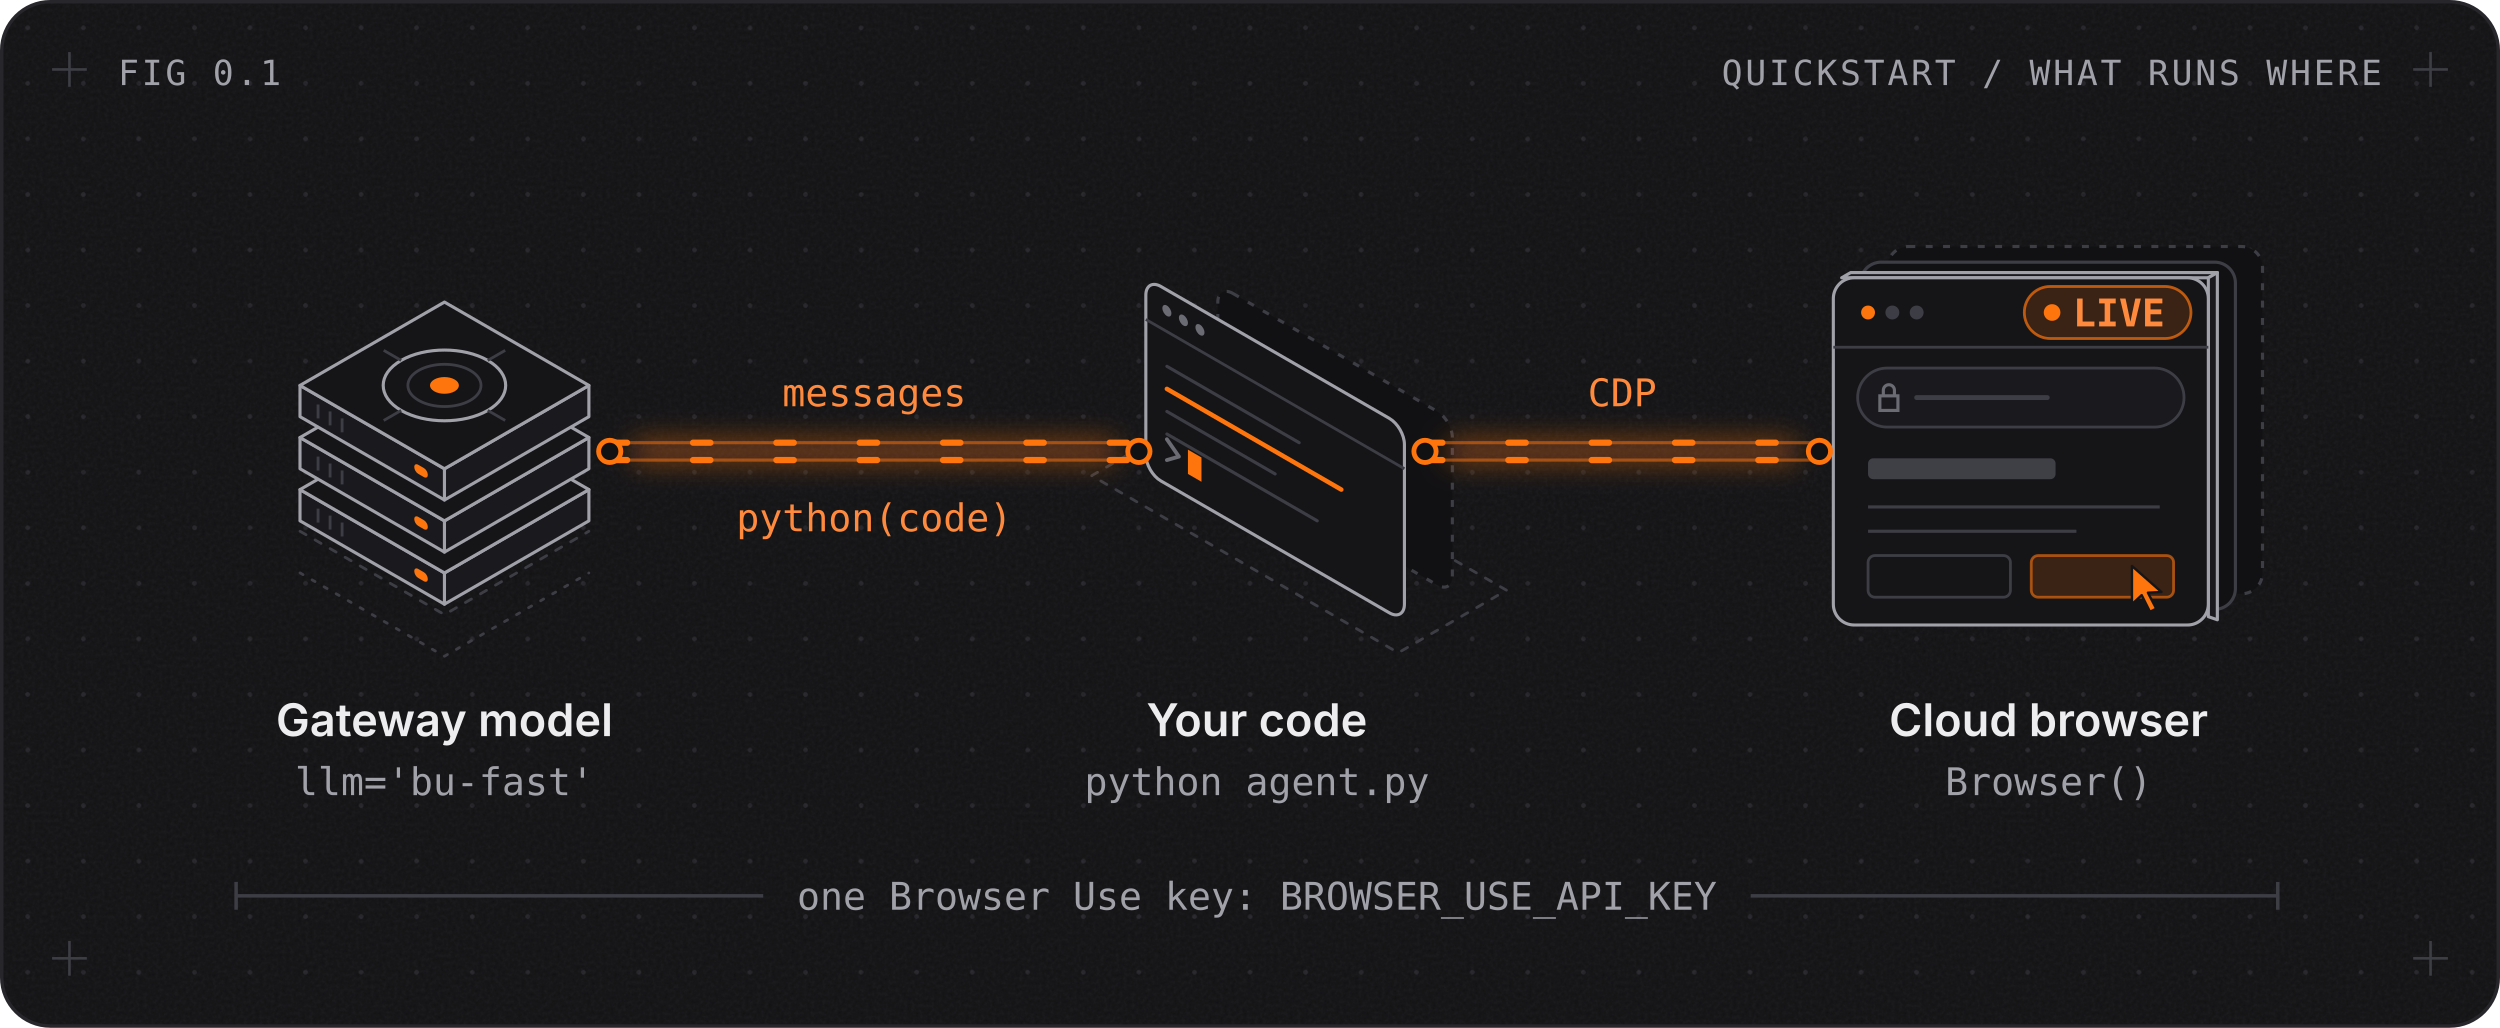
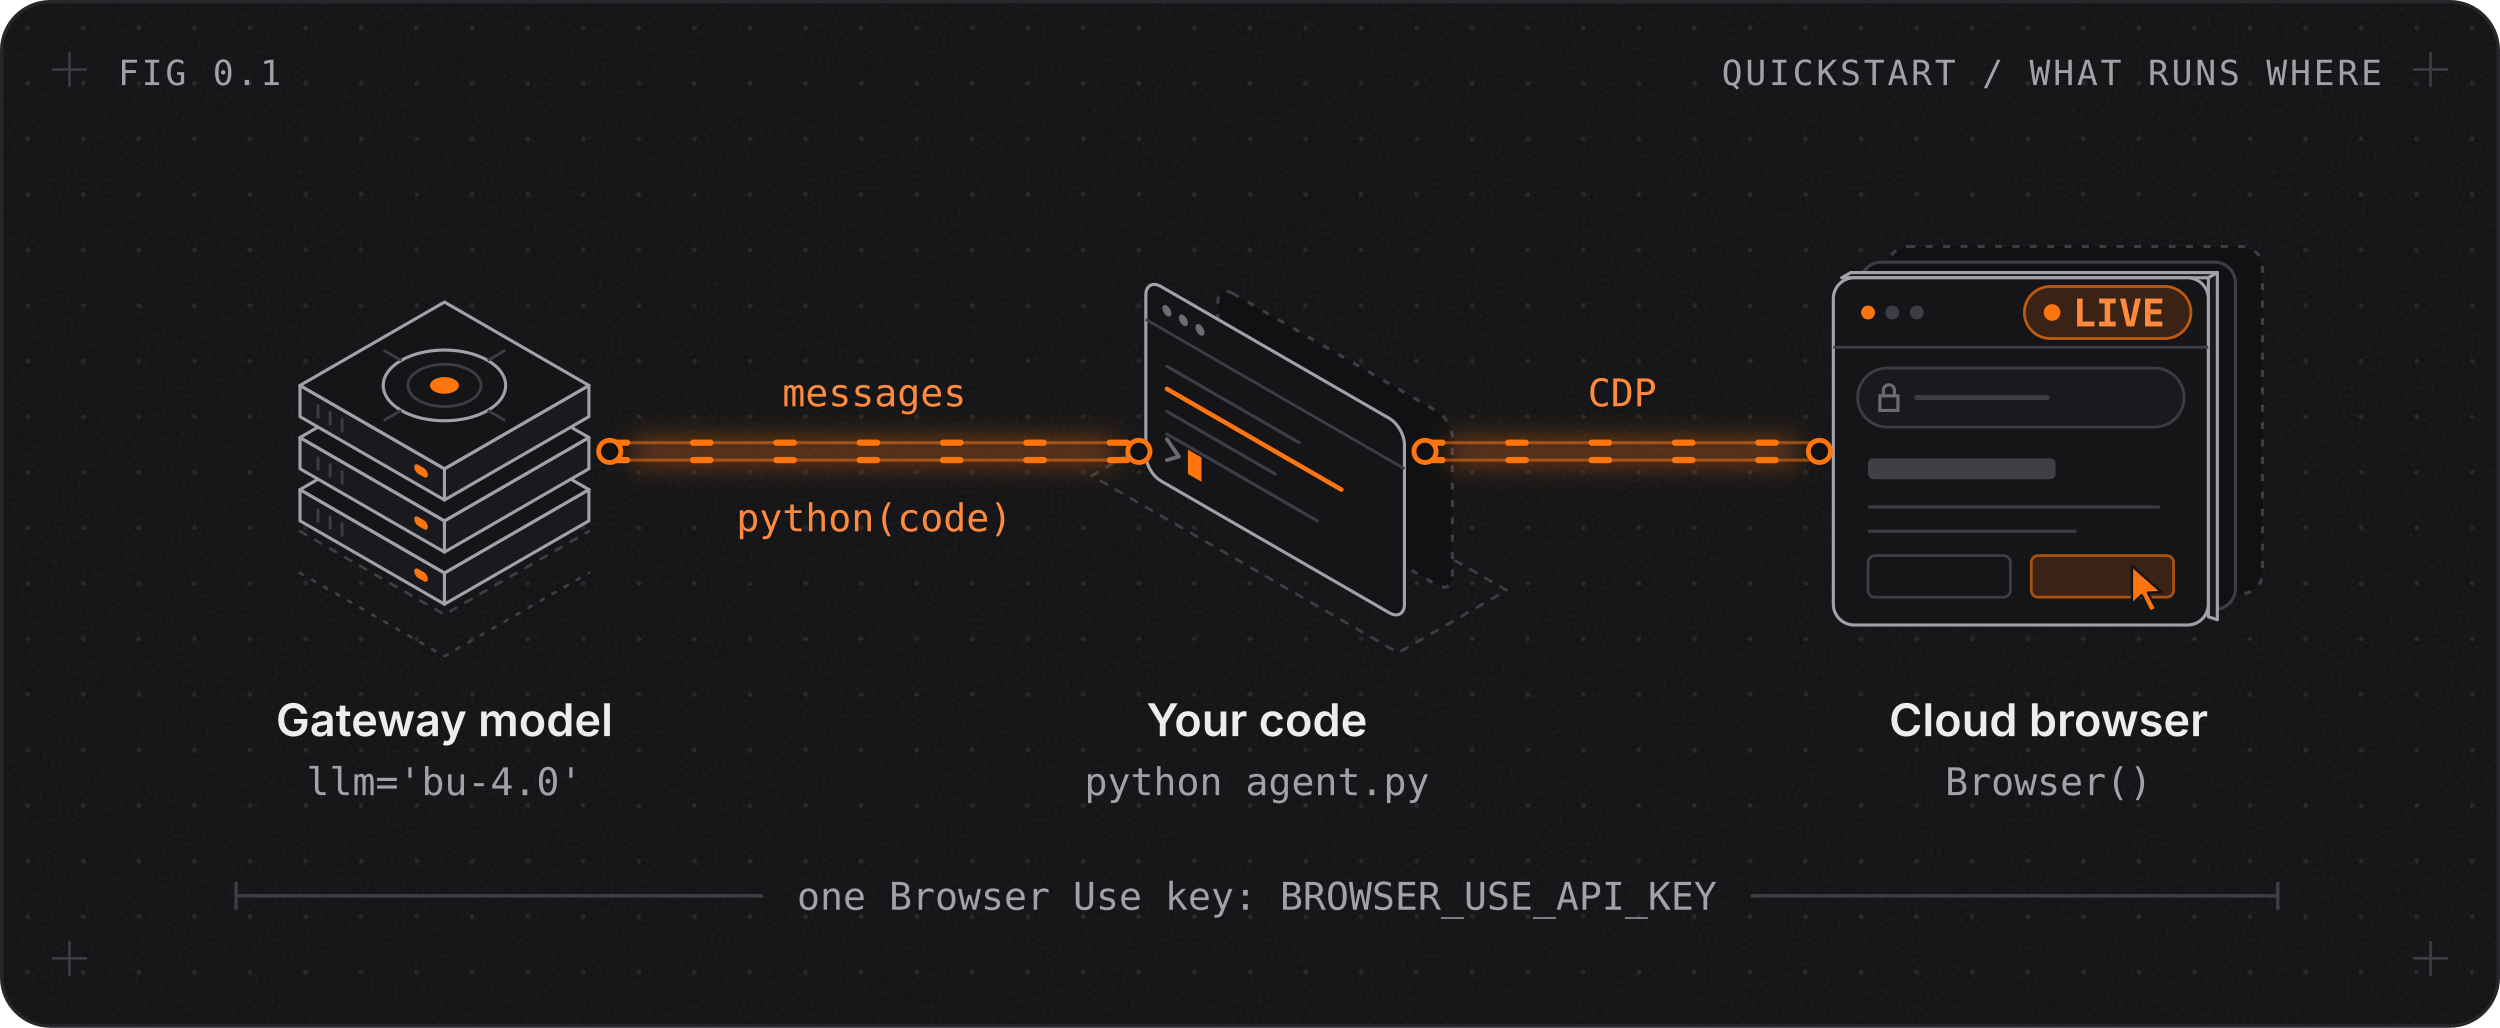
<svg xmlns="http://www.w3.org/2000/svg" viewBox="0 0 720 296" width="720" height="296" role="img" aria-labelledby="t d" fill="none">
  <style>.s{font-family:Geist, Inter, -apple-system, BlinkMacSystemFont, 'Segoe UI', Helvetica, Arial, sans-serif}.m{font-family:'Geist Mono', ui-monospace, SFMono-Regular, Menlo, monospace}text{font-kerning:normal}.m{font-variant-ligatures:none;font-feature-settings:'calt' 0}@keyframes fr{to{stroke-dashoffset:-24}}@keyframes fl{to{stroke-dashoffset:24}}@keyframes led{0%,100%{fill-opacity:1}50%{fill-opacity:.15}}@keyframes blink{0%,49%{fill-opacity:1}50%,100%{fill-opacity:0}}@keyframes live{0%,100%{fill-opacity:1}50%{fill-opacity:.25}}@media (prefers-reduced-motion:no-preference){.pkr{animation:fr 1s linear infinite}.pkl{animation:fl 1.5s linear infinite}.led{animation:led 2.4s ease-in-out infinite}.blink{animation:blink 1.1s steps(1) infinite}.live{animation:live 1.6s ease-in-out infinite}}</style>
  <defs>
    <pattern id="dots" width="16" height="16" patternUnits="userSpaceOnUse">
      <circle cx="8" cy="8" r="0.7" fill="#232328" />
    </pattern>
    <filter id="grain" x="0" y="0" width="100%" height="100%">
      <feTurbulence type="fractalNoise" baseFrequency="0.9" numOctaves="2" seed="7" stitchTiles="stitch" />
      <feColorMatrix values="0 0 0 0 0.5  0 0 0 0 0.5  0 0 0 0 0.5  0 0 0 0.07 0" />
    </filter>
    <clipPath id="card">
      <rect x="0.5" y="0.5" width="719" height="295" rx="14" />
    </clipPath>
    <marker id="ah" viewBox="0 0 10 10" refX="8.5" refY="5" markerWidth="7" markerHeight="7" orient="auto-start-reverse">
      <path d="M1 1.5 L9 5 L1 8.5" stroke="#A1A1AA" stroke-width="1.3" fill="none" stroke-linejoin="round" stroke-linecap="round" />
    </marker>
    <marker id="ah3" viewBox="0 0 10 10" refX="8.5" refY="5" markerWidth="7" markerHeight="7" orient="auto-start-reverse">
      <path d="M1 1.5 L9 5 L1 8.5" stroke="#6B6B74" stroke-width="1.3" fill="none" stroke-linejoin="round" stroke-linecap="round" />
    </marker>
    <marker id="aho" viewBox="0 0 10 10" refX="8.5" refY="5" markerWidth="7" markerHeight="7" orient="auto-start-reverse">
      <path d="M1 1.5 L9 5 L1 8.5" stroke="#FE750E" stroke-width="1.4" fill="none" stroke-linejoin="round" stroke-linecap="round" />
    </marker>
    <filter id="glow" filterUnits="userSpaceOnUse" x="0" y="0" width="720" height="296">
      <feGaussianBlur stdDeviation="4" />
    </filter>
  </defs>
  <rect x="0.5" y="0.5" width="719" height="295" rx="14" fill="#111113" />
  <g clip-path="url(#card)">
    <rect width="720" height="296" fill="url(#dots)" />
    <rect width="720" height="296" filter="url(#grain)" />
  </g>
  <rect x="0.5" y="0.5" width="719" height="295" rx="14" fill="none" stroke="#26262B" />
  <path d="M15 20h10M20 15v10" stroke="#3D3D45" stroke-width="0.75" />
  <path d="M695 20h10M700 15v10" stroke="#3D3D45" stroke-width="0.75" />
  <path d="M15 276h10M20 271v10" stroke="#3D3D45" stroke-width="0.75" />
  <path d="M695 276h10M700 271v10" stroke="#3D3D45" stroke-width="0.75" />
  <text x="34.0" y="24.5" font-size="10" fill="#A1A1AA" letter-spacing="0.08em" class="m">FIG 0.1</text>
  <text x="686.0" y="24.5" font-size="10" fill="#A1A1AA" text-anchor="end" letter-spacing="0.08em" class="m">QUICKSTART / WHAT RUNS WHERE</text>
  <polyline points="86.4,153.0 128.0,177.0 169.6,153.0" stroke="#3D3D45" stroke-width="0.8" stroke-dasharray="2 3" stroke-linejoin="round" stroke-linecap="round" />
  <polyline points="86.4,165.0 128.0,189.0 169.6,165.0" stroke="#3D3D45" stroke-width="0.8" stroke-dasharray="1 3" stroke-linejoin="round" stroke-linecap="round" />
  <polygon points="169.6,141.0 128.0,165.0 128.0,174.0 169.6,150.0" fill="#1A1A1E" stroke="#A1A1AA" stroke-width="0.9" stroke-linejoin="round" stroke-linecap="round" />
  <polygon points="86.4,141.0 128.0,165.0 128.0,174.0 86.4,150.0" fill="#1A1A1E" stroke="#A1A1AA" stroke-width="0.9" stroke-linejoin="round" stroke-linecap="round" />
  <polygon points="128.0,117.0 169.6,141.0 128.0,165.0 86.4,141.0" fill="#151518" stroke="#A1A1AA" stroke-width="0.9" stroke-linejoin="round" stroke-linecap="round" />
  <g transform="matrix(0.866,0.5,0,1,86.4,150.0)">
    <line x1="6" y1="-6.5" x2="6" y2="-2.5" stroke="#3D3D45" stroke-width="0.8" vector-effect="non-scaling-stroke" />
    <line x1="10" y1="-6.5" x2="10" y2="-2.5" stroke="#3D3D45" stroke-width="0.8" vector-effect="non-scaling-stroke" />
    <line x1="14" y1="-6.5" x2="14" y2="-2.5" stroke="#3D3D45" stroke-width="0.8" vector-effect="non-scaling-stroke" />
    <rect class="led" style="animation-delay:0.0s" x="38" y="-5.8" width="4.5" height="2.6" rx="1.3" fill="#FE750E" />
  </g>
  <polygon points="169.6,126.0 128.0,150.0 128.0,159.0 169.6,135.0" fill="#1A1A1E" stroke="#A1A1AA" stroke-width="0.9" stroke-linejoin="round" stroke-linecap="round" />
  <polygon points="86.4,126.0 128.0,150.0 128.0,159.0 86.4,135.0" fill="#1A1A1E" stroke="#A1A1AA" stroke-width="0.9" stroke-linejoin="round" stroke-linecap="round" />
  <polygon points="128.0,102.0 169.6,126.0 128.0,150.0 86.4,126.0" fill="#151518" stroke="#A1A1AA" stroke-width="0.9" stroke-linejoin="round" stroke-linecap="round" />
  <g transform="matrix(0.866,0.5,0,1,86.4,135.0)">
    <line x1="6" y1="-6.5" x2="6" y2="-2.5" stroke="#3D3D45" stroke-width="0.8" vector-effect="non-scaling-stroke" />
    <line x1="10" y1="-6.5" x2="10" y2="-2.5" stroke="#3D3D45" stroke-width="0.8" vector-effect="non-scaling-stroke" />
    <line x1="14" y1="-6.5" x2="14" y2="-2.5" stroke="#3D3D45" stroke-width="0.8" vector-effect="non-scaling-stroke" />
    <rect class="led" style="animation-delay:-0.8s" x="38" y="-5.8" width="4.5" height="2.6" rx="1.3" fill="#FE750E" />
  </g>
  <polygon points="169.6,111.0 128.0,135.0 128.0,144.0 169.6,120.0" fill="#1A1A1E" stroke="#A1A1AA" stroke-width="0.9" stroke-linejoin="round" stroke-linecap="round" />
  <polygon points="86.4,111.0 128.0,135.0 128.0,144.0 86.4,120.0" fill="#1A1A1E" stroke="#A1A1AA" stroke-width="0.9" stroke-linejoin="round" stroke-linecap="round" />
  <polygon points="128.0,87.0 169.6,111.0 128.0,135.0 86.4,111.0" fill="#151518" stroke="#A1A1AA" stroke-width="0.9" stroke-linejoin="round" stroke-linecap="round" />
  <g transform="matrix(0.866,0.5,0,1,86.4,120.0)">
    <line x1="6" y1="-6.5" x2="6" y2="-2.5" stroke="#3D3D45" stroke-width="0.8" vector-effect="non-scaling-stroke" />
    <line x1="10" y1="-6.5" x2="10" y2="-2.5" stroke="#3D3D45" stroke-width="0.8" vector-effect="non-scaling-stroke" />
    <line x1="14" y1="-6.5" x2="14" y2="-2.5" stroke="#3D3D45" stroke-width="0.8" vector-effect="non-scaling-stroke" />
    <rect class="led" style="animation-delay:-1.6s" x="38" y="-5.8" width="4.5" height="2.6" rx="1.3" fill="#FE750E" />
  </g>
  <g transform="matrix(0.866,0.5,-0.866,0.5,128.0,87.0)">
    <circle cx="24.0" cy="24.0" r="14.4" stroke="#A1A1AA" stroke-width="0.9" vector-effect="non-scaling-stroke" />
    <circle cx="24.0" cy="24.0" r="8.6" stroke="#3D3D45" stroke-width="0.8" vector-effect="non-scaling-stroke" />
    <circle cx="24.0" cy="24.0" r="3.4" fill="#FE750E" />
    <line x1="38.4" y1="24.0" x2="44.2" y2="24.0" stroke="#3D3D45" stroke-width="0.8" vector-effect="non-scaling-stroke" />
    <line x1="24.0" y1="38.4" x2="24.0" y2="44.2" stroke="#3D3D45" stroke-width="0.8" vector-effect="non-scaling-stroke" />
    <line x1="9.6" y1="24.0" x2="3.8" y2="24.0" stroke="#3D3D45" stroke-width="0.8" vector-effect="non-scaling-stroke" />
    <line x1="24.0" y1="9.6" x2="24.0" y2="3.8" stroke="#3D3D45" stroke-width="0.8" vector-effect="non-scaling-stroke" />
  </g>
  <polygon points="345.5,119.0 433.9,170.0 402.7,188.0 314.4,137.0" stroke="#3D3D45" stroke-width="0.8" stroke-dasharray="2 3" stroke-linejoin="round" stroke-linecap="round" />
  <g transform="matrix(0.866,0.5,0,1,343.8,128.0)">
    <rect x="8" y="-50" width="78" height="50" rx="5" fill="#111113" stroke="#3D3D45" stroke-width="0.9" stroke-dasharray="2 3" vector-effect="non-scaling-stroke" />
  </g>
  <g transform="matrix(0.866,0.5,0,1,330.0,136.0)">
    <rect x="0" y="-56" width="86" height="56" rx="5" fill="#151518" stroke="#A1A1AA" stroke-width="0.9" vector-effect="non-scaling-stroke" />
    <line x1="0" y1="-44" x2="86" y2="-44" stroke="#3D3D45" stroke-width="0.8" vector-effect="non-scaling-stroke" />
    <circle cx="7.0" cy="-50" r="1.5" fill="#6B6B74" />
    <circle cx="12.5" cy="-50" r="1.5" fill="#6B6B74" />
    <circle cx="18.0" cy="-50" r="1.5" fill="#6B6B74" />
    <line x1="7" y1="-34.0" x2="51" y2="-34.0" stroke="#3D3D45" stroke-width="0.9" stroke-linecap="round" vector-effect="non-scaling-stroke" />
    <line x1="7" y1="-27.5" x2="65" y2="-27.5" stroke="#FE750E" stroke-width="1.3" stroke-linecap="round" vector-effect="non-scaling-stroke" />
    <line x1="7" y1="-21.0" x2="43" y2="-21.0" stroke="#3D3D45" stroke-width="0.9" stroke-linecap="round" vector-effect="non-scaling-stroke" />
    <line x1="7" y1="-14.5" x2="57" y2="-14.5" stroke="#3D3D45" stroke-width="0.9" stroke-linecap="round" vector-effect="non-scaling-stroke" />
    <path d="M7 -13 l4 3 l-4 3" stroke="#6B6B74" stroke-width="1.1" stroke-linejoin="round" stroke-linecap="round" vector-effect="non-scaling-stroke" />
    <rect class="blink" x="14" y="-13.5" width="4.5" height="7" fill="#FE750E" />
  </g>
  <rect x="543.6" y="71.0" width="108" height="100" rx="6" fill="#111113" stroke="#3D3D45" stroke-width="0.9" stroke-dasharray="2 3" />
  <rect x="535.8" y="75.5" width="108" height="100" rx="6" fill="#111113" stroke="#3D3D45" stroke-width="0.9" />
  <polygon points="530.4,80.0 636.0,80.0 638.6,78.5 533.0,78.5" fill="#1A1A1E" stroke="#A1A1AA" stroke-width="0.9" stroke-linejoin="round" stroke-linecap="round" />
  <polygon points="636.0,80.0 638.6,78.5 638.6,178.5 636.0,177.6" fill="#1A1A1E" stroke="#A1A1AA" stroke-width="0.9" stroke-linejoin="round" stroke-linecap="round" />
  <rect x="528" y="80.0" width="108" height="100" rx="6" fill="#151518" stroke="#A1A1AA" stroke-width="0.9" />
  <line x1="528" y1="100.0" x2="636" y2="100.0" stroke="#3D3D45" stroke-width="0.8" />
  <circle cx="538" cy="90.0" r="2" fill="#FE750E" />
  <circle cx="545" cy="90.0" r="2" fill="#3D3D45" />
  <circle cx="552" cy="90.0" r="2" fill="#3D3D45" />
  <rect x="583" y="82.5" width="48" height="15" rx="7.5" fill="#3A2214" stroke="#FE750E" stroke-width="0.8" stroke-opacity=".7" />
  <circle class="live" cx="591" cy="90.0" r="2.4" fill="#FE750E" />
  <text x="597.0" y="94.0" font-size="11" fill="#FF8A3D" font-weight="600" class="m">LIVE</text>
  <rect x="535" y="106.0" width="94" height="17" rx="8.5" fill="#1A1A1E" stroke="#3D3D45" stroke-width="0.8" />
  <path d="M541.4 114.0h5.2v4.2h-5.2zM542.4 114.0v-1.6a1.6 1.6 0 0 1 3.2 0v1.6" stroke="#6B6B74" stroke-width="0.9" />
  <line x1="552" y1="114.5" x2="589.6" y2="114.5" stroke="#3D3D45" stroke-width="1.4" stroke-linecap="round" />
  <rect x="538" y="132.0" width="54" height="6" rx="1.5" fill="#6B6B74" fill-opacity=".5" />
  <line x1="538" y1="146.0" x2="622" y2="146.0" stroke="#3D3D45" stroke-width="0.9" />
  <line x1="538" y1="153.0" x2="598" y2="153.0" stroke="#3D3D45" stroke-width="0.9" />
  <rect x="538" y="160.0" width="41.0" height="12" rx="2" stroke="#3D3D45" stroke-width="0.8" />
  <rect x="585.0" y="160.0" width="41.0" height="12" rx="2" fill="#3A2214" stroke="#FE750E" stroke-width="0.8" stroke-opacity=".6" />
  <path d="M614 163.0 l0 11 l2.8 -2.6 l2.4 4.8 l1.8 -0.9 l-2.4 -4.6 l3.9 -0.2z" fill="#FE750E" stroke="#151518" stroke-width="0.7" stroke-linejoin="round" />
  <rect x="181.6" y="127.0" width="140.4" height="6" rx="3" fill="#FE750E" fill-opacity="0.5" filter="url(#glow)" />
  <line x1="175.6" y1="127.5" x2="328.0" y2="127.5" stroke="#FE750E" stroke-width="0.9" stroke-opacity=".5" />
  <line class="pkr" x1="175.6" y1="127.5" x2="328.0" y2="127.5" stroke="#FE750E" stroke-width="1.8" stroke-linecap="round" stroke-dasharray="5 19" />
  <line x1="175.6" y1="132.5" x2="328.0" y2="132.5" stroke="#FE750E" stroke-width="0.9" stroke-opacity=".5" />
  <line class="pkl" x1="175.6" y1="132.5" x2="328.0" y2="132.5" stroke="#FE750E" stroke-width="1.8" stroke-linecap="round" stroke-dasharray="5 19" />
  <circle cx="175.6" cy="130.0" r="3.2" fill="#111113" stroke="#FE750E" stroke-width="1.4" />
  <circle cx="328.0" cy="130.0" r="3.2" fill="#111113" stroke="#FE750E" stroke-width="1.4" />
  <text x="251.8" y="117.0" font-size="11" fill="#FF8A3D" font-weight="500" text-anchor="middle" class="m">messages</text>
  <text x="251.8" y="153.0" font-size="11" fill="#FF8A3D" text-anchor="middle" class="m">python(code)</text>
  <rect x="416.4" y="127.0" width="101.6" height="6" rx="3" fill="#FE750E" fill-opacity="0.5" filter="url(#glow)" />
  <line x1="410.4" y1="127.5" x2="524.0" y2="127.5" stroke="#FE750E" stroke-width="0.9" stroke-opacity=".5" />
  <line class="pkr" x1="410.4" y1="127.5" x2="524.0" y2="127.5" stroke="#FE750E" stroke-width="1.8" stroke-linecap="round" stroke-dasharray="5 19" />
  <line x1="410.4" y1="132.5" x2="524.0" y2="132.5" stroke="#FE750E" stroke-width="0.9" stroke-opacity=".5" />
  <line class="pkl" x1="410.4" y1="132.5" x2="524.0" y2="132.5" stroke="#FE750E" stroke-width="1.8" stroke-linecap="round" stroke-dasharray="5 19" />
  <circle cx="410.4" cy="130.0" r="3.2" fill="#111113" stroke="#FE750E" stroke-width="1.4" />
  <circle cx="524.0" cy="130.0" r="3.2" fill="#111113" stroke="#FE750E" stroke-width="1.4" />
  <text x="467.2" y="117.0" font-size="11" fill="#FF8A3D" font-weight="500" text-anchor="middle" class="m">CDP</text>
  <text x="128.0" y="212.0" font-size="13" fill="#EDEDEF" font-weight="600" text-anchor="middle" class="s">Gateway model</text>
-   <text x="128.0" y="229.0" font-size="11" fill="#A1A1AA" text-anchor="middle" class="m">llm='bu-fast'</text>
+   <text x="128.0" y="229.0" font-size="11" fill="#A1A1AA" text-anchor="middle" class="m">llm='bu-4.0'</text>
  <text x="362.0" y="212.0" font-size="13" fill="#EDEDEF" font-weight="600" text-anchor="middle" class="s">Your code</text>
  <text x="362.0" y="229.0" font-size="11" fill="#A1A1AA" text-anchor="middle" class="m">python agent.py</text>
  <text x="590.0" y="212.0" font-size="13" fill="#EDEDEF" font-weight="600" text-anchor="middle" class="s">Cloud browser</text>
  <text x="590.0" y="229.0" font-size="11" fill="#A1A1AA" text-anchor="middle" class="m">Browser()</text>
  <path d="M68.0 254v8M656.0 254v8" stroke="#3D3D45" stroke-width="1" />
  <path d="M68.0 258H219.8M504.2 258H656.0" stroke="#3D3D45" stroke-width="1" />
  <text x="362.0" y="262.0" font-size="11" fill="#A1A1AA" text-anchor="middle" class="m">one Browser Use key: BROWSER_USE_API_KEY</text>
</svg>
